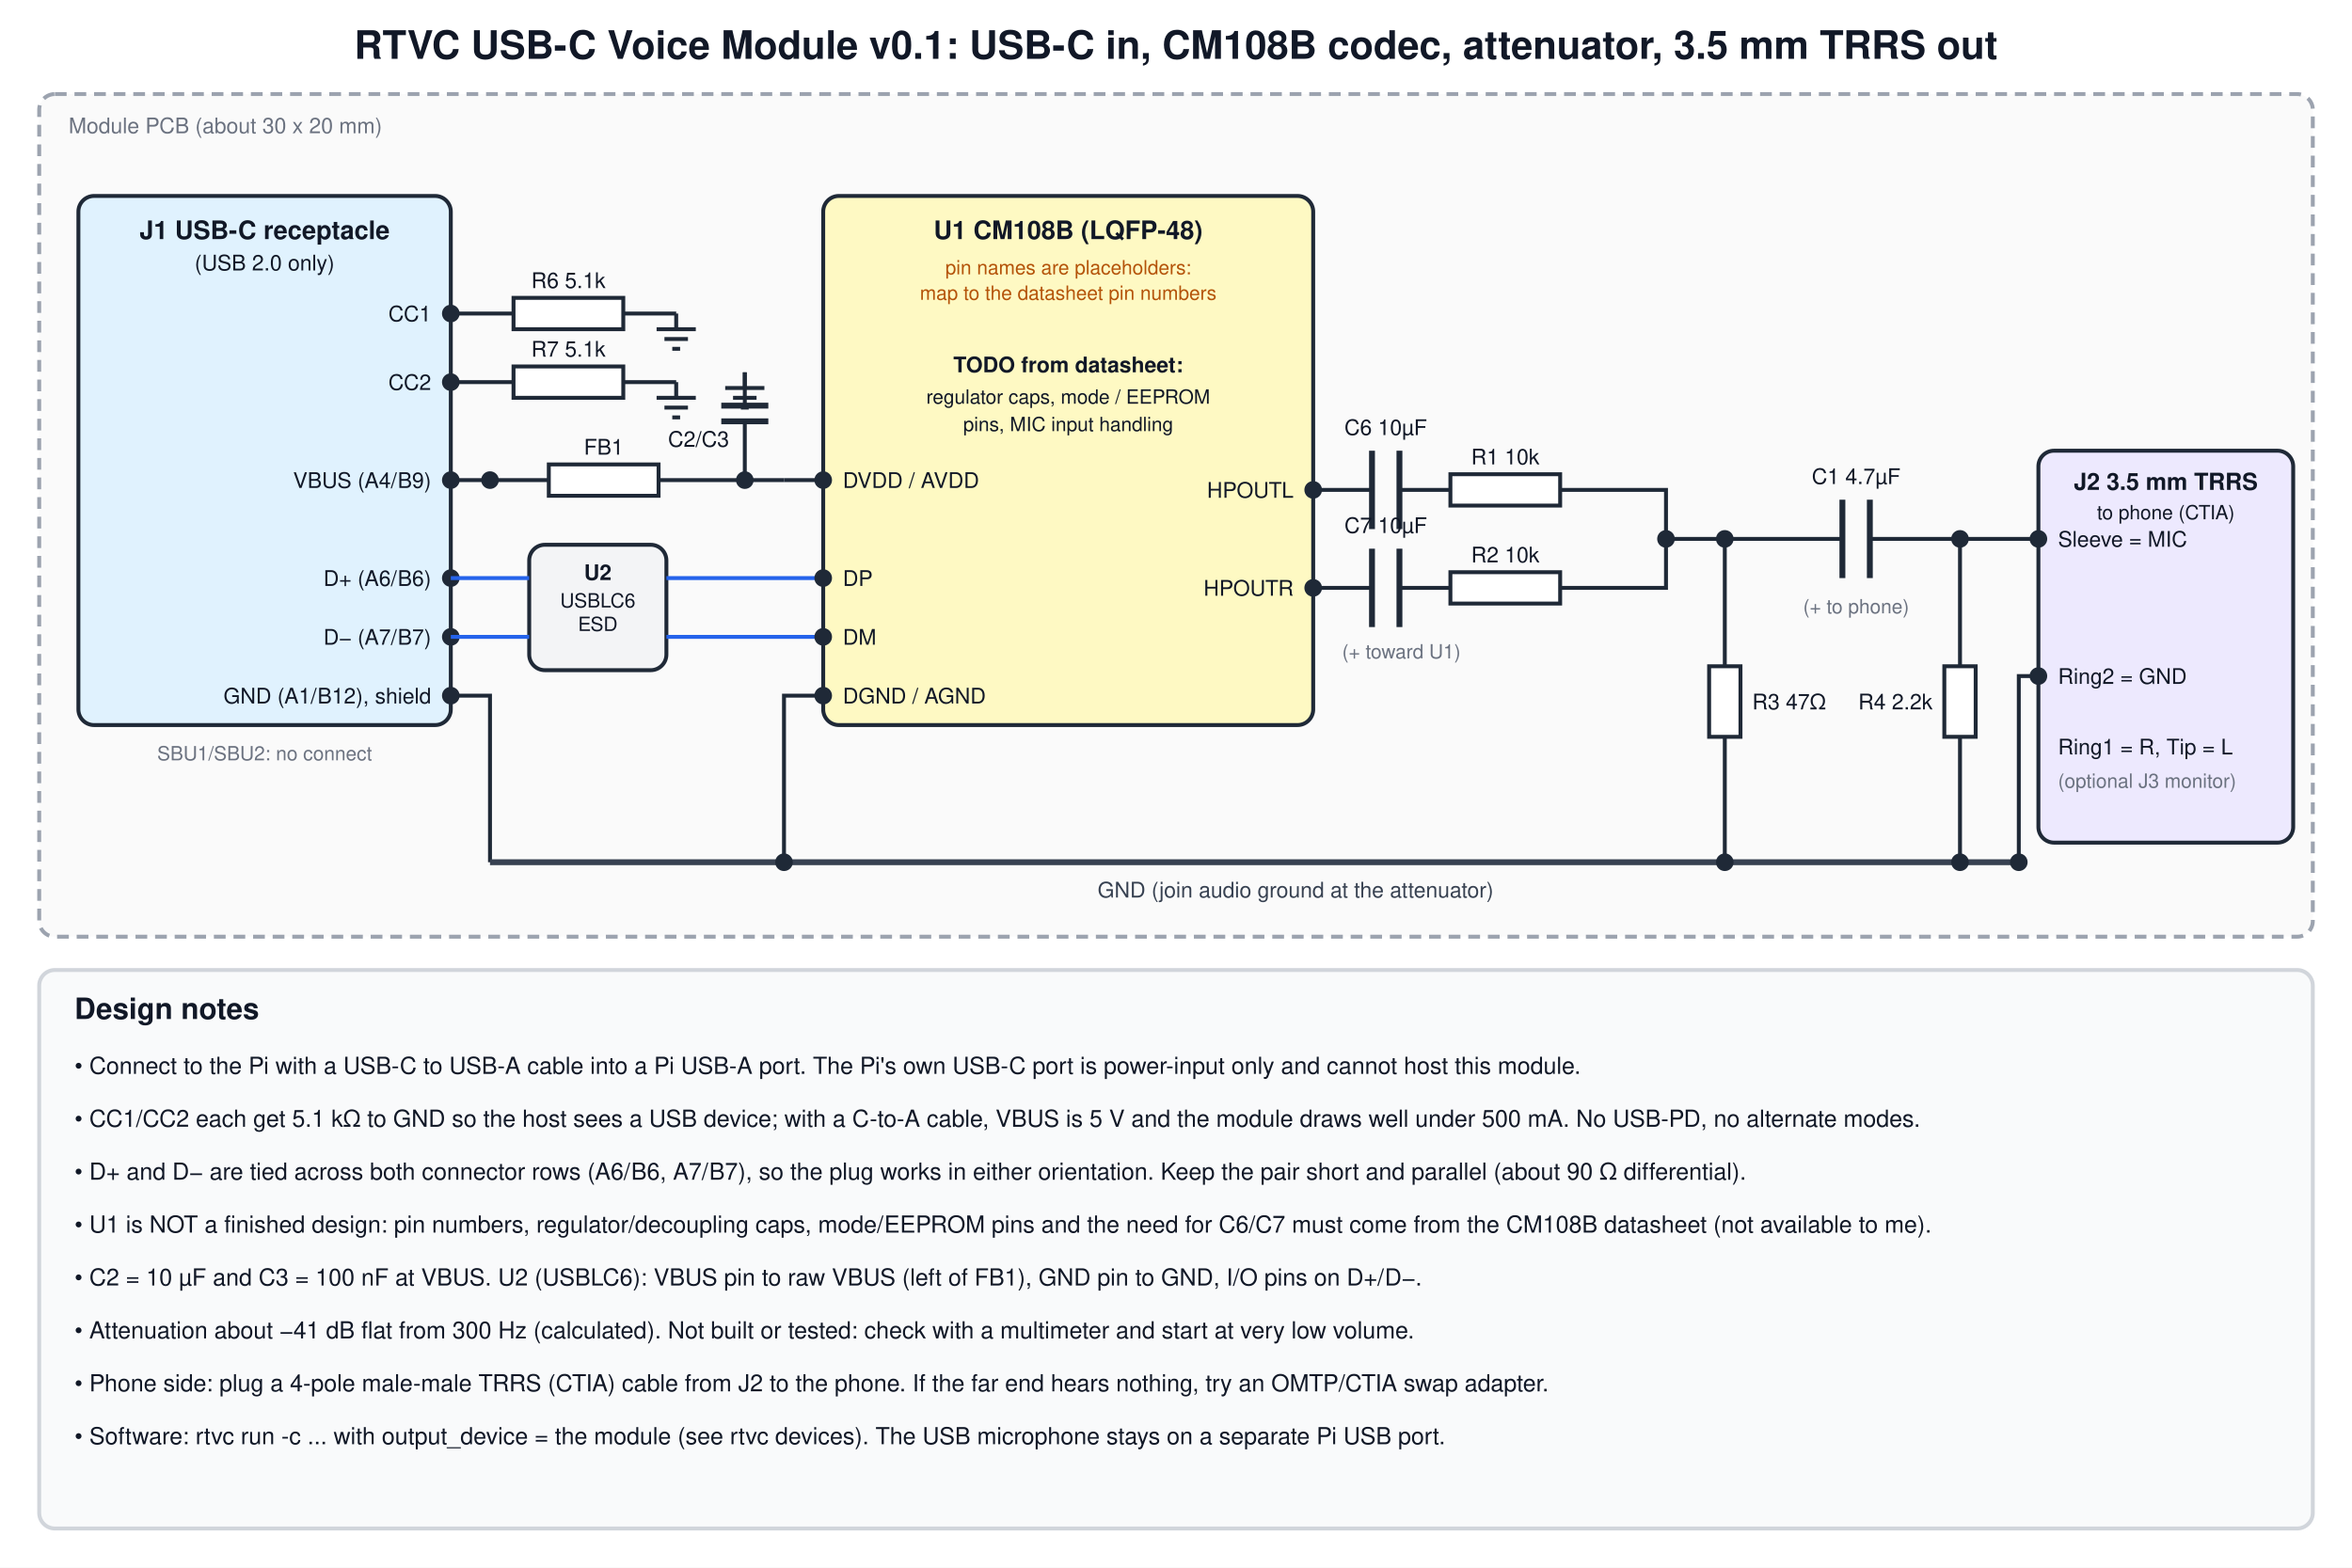
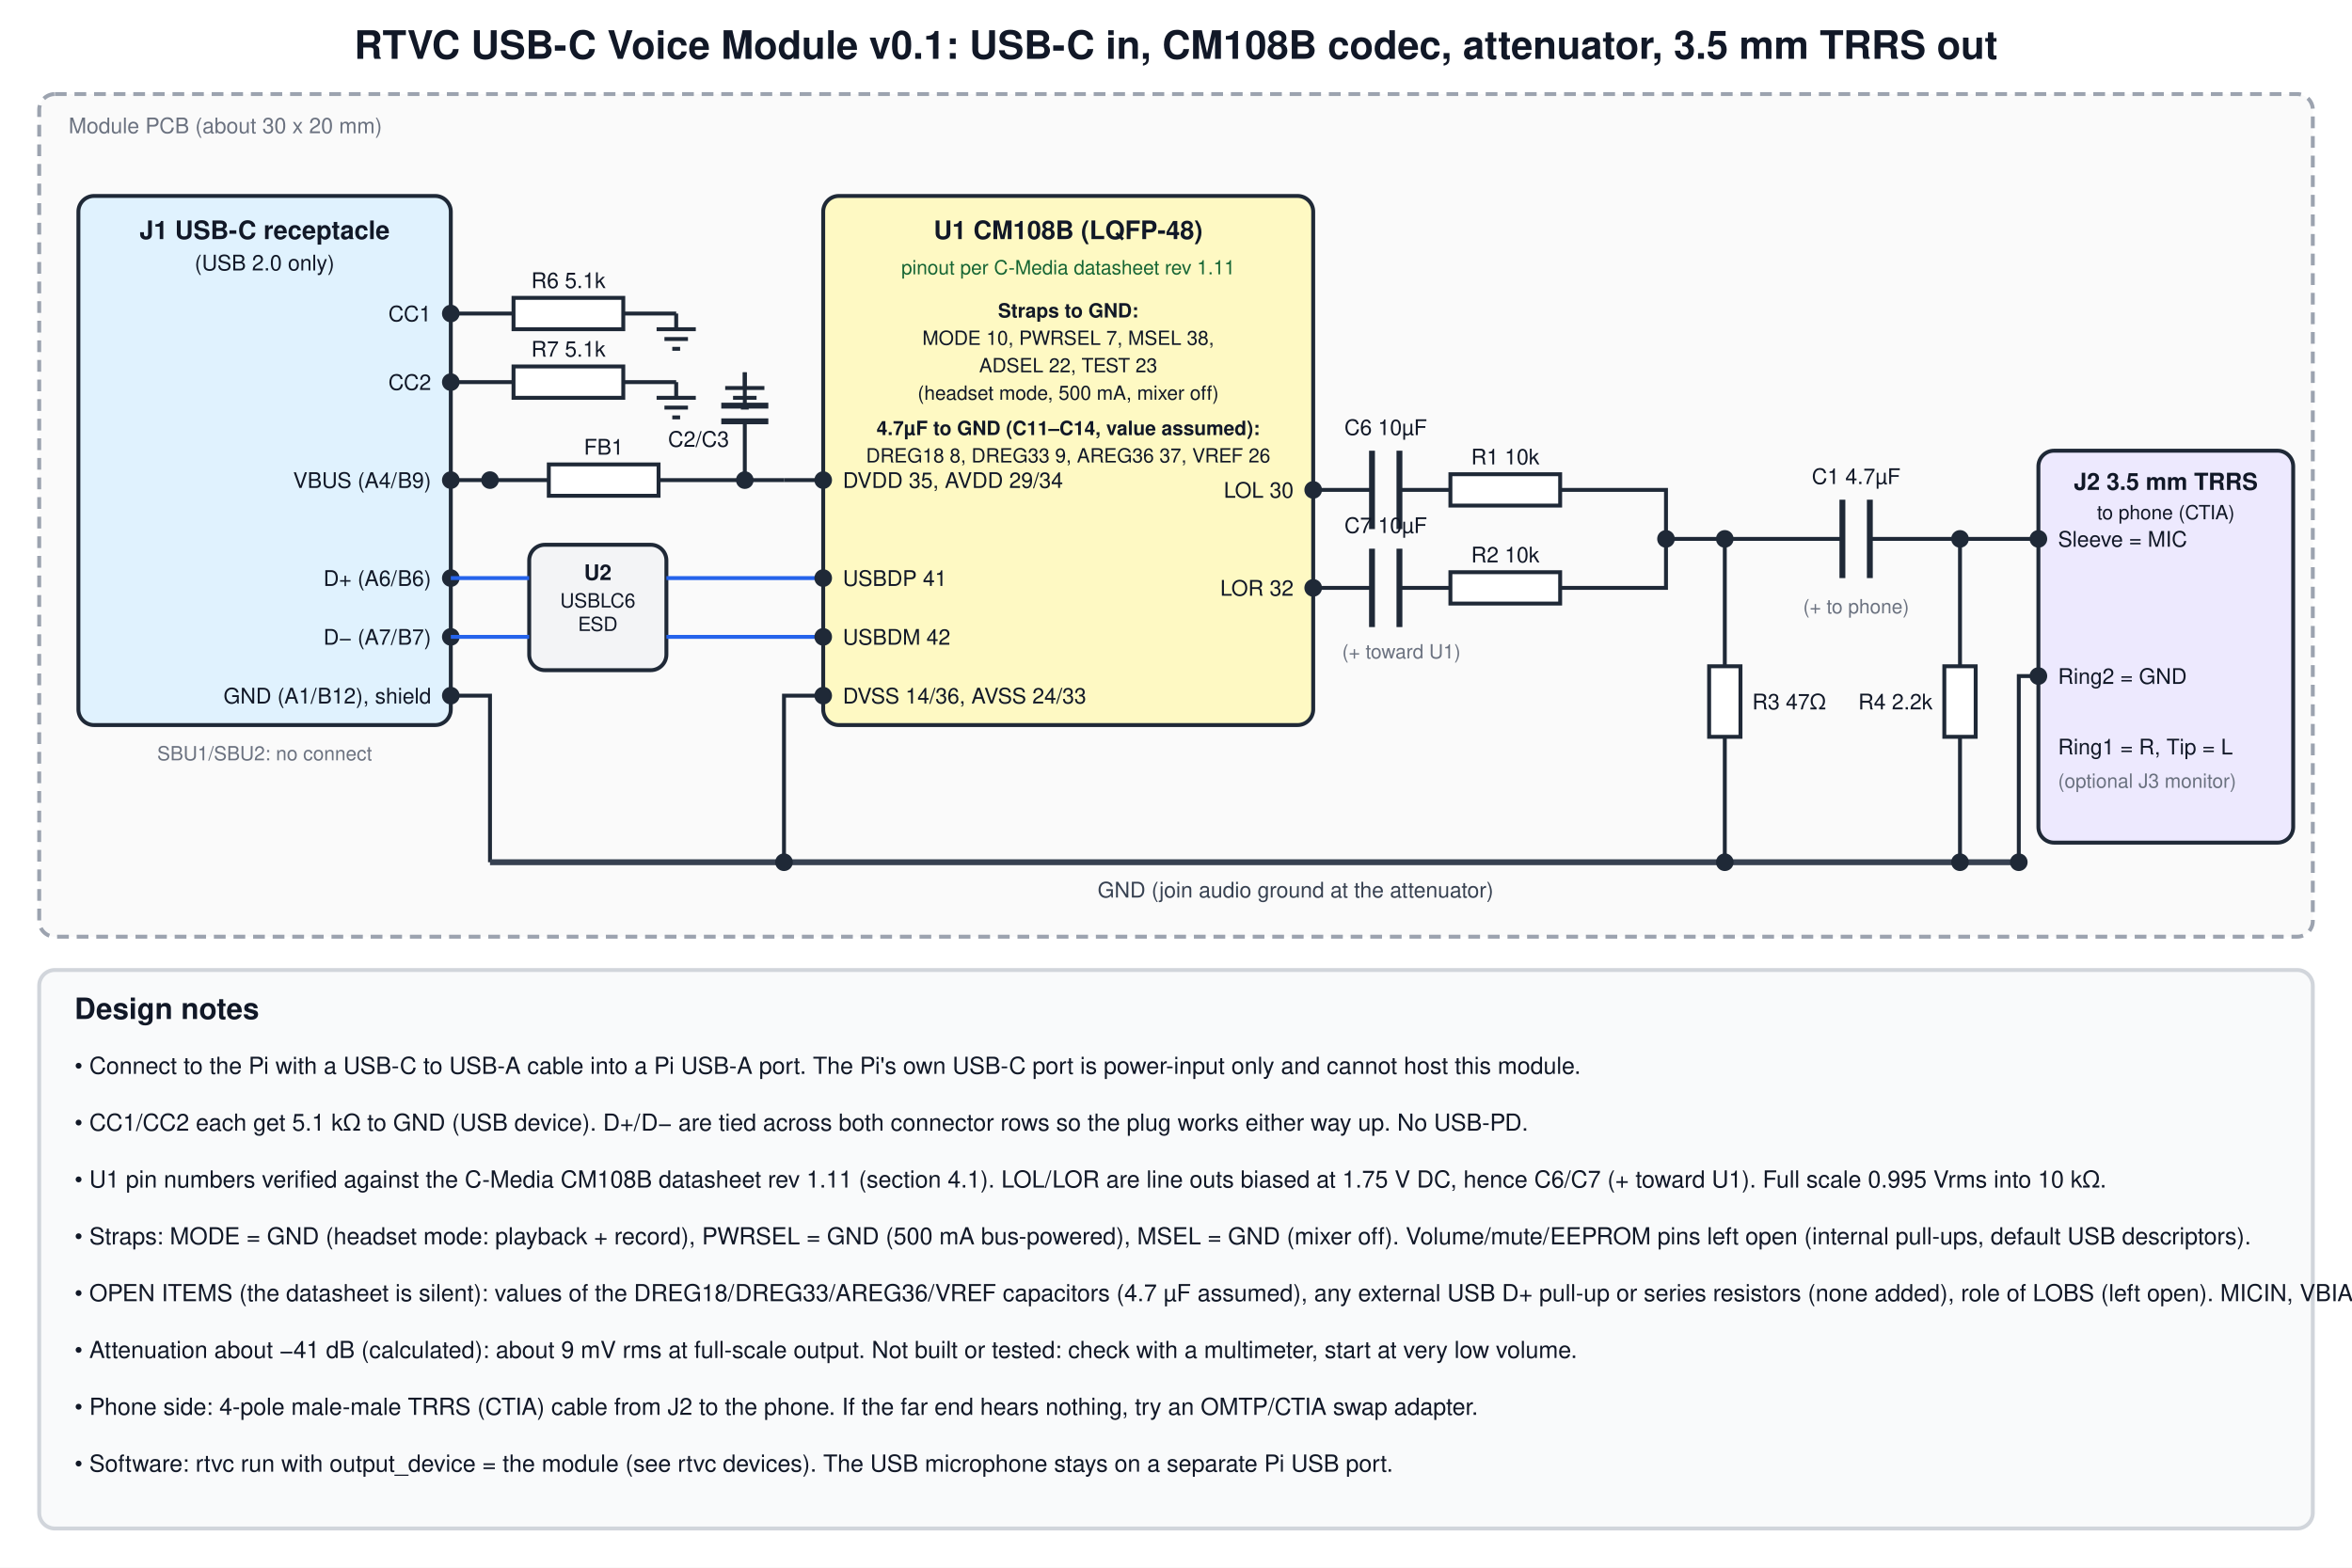
<svg xmlns="http://www.w3.org/2000/svg" viewBox="0 0 1200 800" width="1200" height="800" font-family="Helvetica, Arial, sans-serif">
  <rect width="1200" height="800" fill="#fff" />
  <text x="600" y="30" font-size="20" text-anchor="middle" fill="#111827" font-weight="700">RTVC USB-C Voice Module v0.1: USB-C in, CM108B codec, attenuator, 3.5 mm TRRS out</text>
  <rect x="20" y="48" width="1160" height="430" rx="8" fill="#fafafa" stroke="#9ca3af" stroke-width="2" stroke-dasharray="6 4" />
  <text x="35" y="68" font-size="11" text-anchor="start" fill="#6b7280">Module PCB (about 30 x 20 mm)</text>
  <rect x="40" y="100" width="190" height="270" rx="8" fill="#e0f2fe" stroke="#1f2937" stroke-width="2" />
  <text x="135" y="122" font-size="13" text-anchor="middle" fill="#111827" font-weight="700">J1  USB-C receptacle</text>
  <text x="135" y="138" font-size="11" text-anchor="middle" fill="#111827">(USB 2.0 only)</text>
  <circle cx="230" cy="160" r="4.5" fill="#1f2937" />
  <text x="220" y="164" font-size="11" text-anchor="end" fill="#111827">CC1</text>
  <circle cx="230" cy="195" r="4.5" fill="#1f2937" />
  <text x="220" y="199" font-size="11" text-anchor="end" fill="#111827">CC2</text>
  <circle cx="230" cy="245" r="4.5" fill="#1f2937" />
  <text x="220" y="249" font-size="11" text-anchor="end" fill="#111827">VBUS (A4/B9)</text>
  <circle cx="230" cy="295" r="4.5" fill="#1f2937" />
  <text x="220" y="299" font-size="11" text-anchor="end" fill="#111827">D+ (A6/B6)</text>
  <circle cx="230" cy="325" r="4.5" fill="#1f2937" />
  <text x="220" y="329" font-size="11" text-anchor="end" fill="#111827">D− (A7/B7)</text>
  <circle cx="230" cy="355" r="4.5" fill="#1f2937" />
  <text x="220" y="359" font-size="11" text-anchor="end" fill="#111827">GND (A1/B12), shield</text>
  <polyline points="230,160 262,160" fill="none" stroke="#1f2937" stroke-width="2" />
  <rect x="262" y="152" width="56" height="16" fill="#fff" stroke="#1f2937" stroke-width="2" />
  <text x="290" y="147" font-size="11" text-anchor="middle" fill="#111827">R6 5.1k</text>
  <polyline points="318,160 345,160" fill="none" stroke="#1f2937" stroke-width="2" />
  <polyline points="345,160 345,168" fill="none" stroke="#1f2937" stroke-width="2" />
  <polyline points="335,168 355,168" fill="none" stroke="#1f2937" stroke-width="2" />
  <polyline points="339,173 351,173" fill="none" stroke="#1f2937" stroke-width="2" />
  <polyline points="343,178 347,178" fill="none" stroke="#1f2937" stroke-width="2" />
  <polyline points="230,195 262,195" fill="none" stroke="#1f2937" stroke-width="2" />
  <rect x="262" y="187" width="56" height="16" fill="#fff" stroke="#1f2937" stroke-width="2" />
  <text x="290" y="182" font-size="11" text-anchor="middle" fill="#111827">R7 5.1k</text>
  <polyline points="318,195 345,195" fill="none" stroke="#1f2937" stroke-width="2" />
  <polyline points="345,195 345,203" fill="none" stroke="#1f2937" stroke-width="2" />
  <polyline points="335,203 355,203" fill="none" stroke="#1f2937" stroke-width="2" />
  <polyline points="339,208 351,208" fill="none" stroke="#1f2937" stroke-width="2" />
  <polyline points="343,213 347,213" fill="none" stroke="#1f2937" stroke-width="2" />
  <text x="135" y="388" font-size="10" text-anchor="middle" fill="#6b7280">SBU1/SBU2: no connect</text>
  <polyline points="230,245 280,245" fill="none" stroke="#1f2937" stroke-width="2" />
  <circle cx="250" cy="245" r="4.5" fill="#1f2937" />
  <rect x="280" y="237" width="56" height="16" fill="#fff" stroke="#1f2937" stroke-width="2" />
  <text x="308" y="232" font-size="11" text-anchor="middle" fill="#111827">FB1</text>
  <polyline points="336,245 400,245" fill="none" stroke="#1f2937" stroke-width="2" />
  <circle cx="380" cy="245" r="4.5" fill="#1f2937" />
  <polyline points="380,245 380,215" fill="none" stroke="#1f2937" stroke-width="2" />
  <line x1="368" y1="215" x2="392" y2="215" stroke="#1f2937" stroke-width="3" />
  <line x1="368" y1="207" x2="392" y2="207" stroke="#1f2937" stroke-width="3" />
  <polyline points="380,207 380,190" fill="none" stroke="#1f2937" stroke-width="2" />
  <polyline points="380,190 380,198" fill="none" stroke="#1f2937" stroke-width="2" />
  <polyline points="370,198 390,198" fill="none" stroke="#1f2937" stroke-width="2" />
  <polyline points="374,203 386,203" fill="none" stroke="#1f2937" stroke-width="2" />
  <polyline points="378,208 382,208" fill="none" stroke="#1f2937" stroke-width="2" />
  <text x="372" y="228" font-size="11" text-anchor="end" fill="#111827">C2/C3</text>
  <polyline points="400,245 420,245" fill="none" stroke="#1f2937" stroke-width="2" />
  <rect x="270" y="278" width="70" height="64" rx="8" fill="#f3f4f6" stroke="#1f2937" stroke-width="2" />
  <text x="305" y="296" font-size="11" text-anchor="middle" fill="#111827" font-weight="700">U2</text>
  <text x="305" y="310" font-size="10" text-anchor="middle" fill="#111827">USBLC6</text>
  <text x="305" y="322" font-size="10" text-anchor="middle" fill="#111827">ESD</text>
  <polyline points="230,295 270,295" fill="none" stroke="#2563eb" stroke-width="2" />
  <polyline points="340,295 420,295" fill="none" stroke="#2563eb" stroke-width="2" />
  <polyline points="230,325 270,325" fill="none" stroke="#2563eb" stroke-width="2" />
  <polyline points="340,325 420,325" fill="none" stroke="#2563eb" stroke-width="2" />
  <polyline points="230,355 250,355 250,440" fill="none" stroke="#1f2937" stroke-width="2" />
  <rect x="420" y="100" width="250" height="270" rx="8" fill="#fef9c3" stroke="#1f2937" stroke-width="2" />
  <text x="545" y="122" font-size="13" text-anchor="middle" fill="#111827" font-weight="700">U1  CM108B (LQFP-48)</text>
-   <text x="545" y="140" font-size="10" text-anchor="middle" fill="#b45309">pin names are placeholders:</text>
-   <text x="545" y="153" font-size="10" text-anchor="middle" fill="#b45309">map to the datasheet pin numbers</text>
+   <text x="545" y="140" font-size="10" text-anchor="middle" fill="#166534">pinout per C-Media datasheet rev 1.11</text>
  <circle cx="420" cy="245" r="4.5" fill="#1f2937" />
-   <text x="430" y="249" font-size="11" text-anchor="start" fill="#111827">DVDD / AVDD</text>
+   <text x="430" y="249" font-size="11" text-anchor="start" fill="#111827">DVDD 35, AVDD 29/34</text>
  <circle cx="420" cy="295" r="4.5" fill="#1f2937" />
-   <text x="430" y="299" font-size="11" text-anchor="start" fill="#111827">DP</text>
+   <text x="430" y="299" font-size="11" text-anchor="start" fill="#111827">USBDP 41</text>
  <circle cx="420" cy="325" r="4.5" fill="#1f2937" />
-   <text x="430" y="329" font-size="11" text-anchor="start" fill="#111827">DM</text>
+   <text x="430" y="329" font-size="11" text-anchor="start" fill="#111827">USBDM 42</text>
  <circle cx="420" cy="355" r="4.5" fill="#1f2937" />
-   <text x="430" y="359" font-size="11" text-anchor="start" fill="#111827">DGND / AGND</text>
+   <text x="430" y="359" font-size="11" text-anchor="start" fill="#111827">DVSS 14/36, AVSS 24/33</text>
  <circle cx="670" cy="250" r="4.5" fill="#1f2937" />
-   <text x="660" y="254" font-size="11" text-anchor="end" fill="#111827">HPOUTL</text>
+   <text x="660" y="254" font-size="11" text-anchor="end" fill="#111827">LOL 30</text>
  <circle cx="670" cy="300" r="4.5" fill="#1f2937" />
-   <text x="660" y="304" font-size="11" text-anchor="end" fill="#111827">HPOUTR</text>
-   <text x="545" y="190" font-size="11" text-anchor="middle" fill="#111827" font-weight="700">TODO from datasheet:</text>
-   <text x="545" y="206" font-size="10" text-anchor="middle" fill="#111827">regulator caps, mode / EEPROM</text>
-   <text x="545" y="220" font-size="10" text-anchor="middle" fill="#111827">pins, MIC input handling</text>
+   <text x="660" y="304" font-size="11" text-anchor="end" fill="#111827">LOR 32</text>
+   <text x="545" y="162" font-size="10" text-anchor="middle" fill="#111827" font-weight="700">Straps to GND:</text>
+   <text x="545" y="176" font-size="10" text-anchor="middle" fill="#111827">MODE 10, PWRSEL 7, MSEL 38,</text>
+   <text x="545" y="190" font-size="10" text-anchor="middle" fill="#111827">ADSEL 22, TEST 23</text>
+   <text x="545" y="204" font-size="10" text-anchor="middle" fill="#111827">(headset mode, 500 mA, mixer off)</text>
+   <text x="545" y="226" font-size="1" text-anchor="start" fill="#111827" />
+   <text x="545" y="226" font-size="1" text-anchor="start" fill="#111827" />
+   <text x="545" y="226" font-size="1" text-anchor="start" fill="#111827" />
+   <text x="545" y="222" font-size="10" text-anchor="middle" fill="#111827" font-weight="700">4.7µF to GND (C11–C14, value assumed):</text>
+   <text x="545" y="236" font-size="10" text-anchor="middle" fill="#111827">DREG18 8, DREG33 9, AREG36 37, VREF 26</text>
  <polyline points="420,355 400,355 400,440" fill="none" stroke="#1f2937" stroke-width="2" />
  <polyline points="670,250 700,250" fill="none" stroke="#1f2937" stroke-width="2" />
  <line x1="700" y1="230" x2="700" y2="270" stroke="#1f2937" stroke-width="3" />
  <line x1="714" y1="230" x2="714" y2="270" stroke="#1f2937" stroke-width="3" />
  <text x="707" y="222" font-size="11" text-anchor="middle" fill="#111827">C6 10µF</text>
  <polyline points="670,300 700,300" fill="none" stroke="#1f2937" stroke-width="2" />
  <line x1="700" y1="280" x2="700" y2="320" stroke="#1f2937" stroke-width="3" />
  <line x1="714" y1="280" x2="714" y2="320" stroke="#1f2937" stroke-width="3" />
  <text x="707" y="272" font-size="11" text-anchor="middle" fill="#111827">C7 10µF</text>
  <polyline points="714,250 740,250" fill="none" stroke="#1f2937" stroke-width="2" />
  <rect x="740" y="242" width="56" height="16" fill="#fff" stroke="#1f2937" stroke-width="2" />
  <text x="768" y="237" font-size="11" text-anchor="middle" fill="#111827">R1 10k</text>
  <polyline points="796,250 850,250 850,275" fill="none" stroke="#1f2937" stroke-width="2" />
  <polyline points="714,300 740,300" fill="none" stroke="#1f2937" stroke-width="2" />
  <rect x="740" y="292" width="56" height="16" fill="#fff" stroke="#1f2937" stroke-width="2" />
  <text x="768" y="287" font-size="11" text-anchor="middle" fill="#111827">R2 10k</text>
  <polyline points="796,300 850,300 850,275" fill="none" stroke="#1f2937" stroke-width="2" />
  <circle cx="850" cy="275" r="4.5" fill="#1f2937" />
  <text x="715" y="336" font-size="10" text-anchor="middle" fill="#6b7280">(+ toward U1)</text>
  <polyline points="850,275 940,275" fill="none" stroke="#1f2937" stroke-width="2" />
  <circle cx="880" cy="275" r="4.5" fill="#1f2937" />
  <polyline points="880,275 880,340" fill="none" stroke="#1f2937" stroke-width="2" />
  <rect x="872" y="340" width="16" height="36" fill="#fff" stroke="#1f2937" stroke-width="2" />
  <text x="894" y="362" font-size="11" text-anchor="start" fill="#111827">R3 47Ω</text>
  <polyline points="880,376 880,440" fill="none" stroke="#1f2937" stroke-width="2" />
  <line x1="940" y1="255" x2="940" y2="295" stroke="#1f2937" stroke-width="3" />
  <line x1="954" y1="255" x2="954" y2="295" stroke="#1f2937" stroke-width="3" />
  <text x="947" y="247" font-size="11" text-anchor="middle" fill="#111827">C1 4.7µF</text>
  <text x="947" y="313" font-size="10" text-anchor="middle" fill="#6b7280">(+ to phone)</text>
  <polyline points="954,275 1040,275" fill="none" stroke="#1f2937" stroke-width="2" />
  <circle cx="1000" cy="275" r="4.5" fill="#1f2937" />
  <polyline points="1000,275 1000,340" fill="none" stroke="#1f2937" stroke-width="2" />
  <rect x="992" y="340" width="16" height="36" fill="#fff" stroke="#1f2937" stroke-width="2" />
  <text x="986" y="362" font-size="11" text-anchor="end" fill="#111827">R4 2.2k</text>
  <polyline points="1000,376 1000,440" fill="none" stroke="#1f2937" stroke-width="2" />
  <polyline points="250,440 1030,440" fill="none" stroke="#374151" stroke-width="3" />
  <circle cx="400" cy="440" r="4.5" fill="#1f2937" />
  <circle cx="880" cy="440" r="4.5" fill="#1f2937" />
  <circle cx="1000" cy="440" r="4.5" fill="#1f2937" />
  <text x="560" y="458" font-size="11" text-anchor="start" fill="#374151">GND (join audio ground at the attenuator)</text>
  <rect x="1040" y="230" width="130" height="200" rx="8" fill="#ede9fe" stroke="#1f2937" stroke-width="2" />
  <text x="1105" y="250" font-size="12" text-anchor="middle" fill="#111827" font-weight="700">J2  3.5 mm TRRS</text>
  <text x="1105" y="265" font-size="10" text-anchor="middle" fill="#111827">to phone (CTIA)</text>
  <circle cx="1040" cy="275" r="4.5" fill="#1f2937" />
  <text x="1050" y="279" font-size="11" text-anchor="start" fill="#111827">Sleeve = MIC</text>
  <circle cx="1040" cy="345" r="4.5" fill="#1f2937" />
  <text x="1050" y="349" font-size="11" text-anchor="start" fill="#111827">Ring2 = GND</text>
  <polyline points="1040,345 1030,345 1030,440" fill="none" stroke="#1f2937" stroke-width="2" />
  <circle cx="1030" cy="440" r="4.5" fill="#1f2937" />
  <text x="1050" y="385" font-size="11" text-anchor="start" fill="#111827">Ring1 = R, Tip = L</text>
  <text x="1050" y="402" font-size="10" text-anchor="start" fill="#6b7280">(optional J3 monitor)</text>
  <rect x="20" y="495" width="1160" height="285" rx="8" fill="#f9fafb" stroke="#d1d5db" stroke-width="2" />
  <text x="38" y="520" font-size="15" text-anchor="start" fill="#111827" font-weight="700">Design notes</text>
  <text x="38" y="548" font-size="12" text-anchor="start" fill="#111827">•  Connect to the Pi with a USB-C to USB-A cable into a Pi USB-A port. The Pi's own USB-C port is power-input only and cannot host this module.</text>
-   <text x="38" y="575" font-size="12" text-anchor="start" fill="#111827">•  CC1/CC2 each get 5.1 kΩ to GND so the host sees a USB device; with a C-to-A cable, VBUS is 5 V and the module draws well under 500 mA. No USB-PD, no alternate modes.</text>
-   <text x="38" y="602" font-size="12" text-anchor="start" fill="#111827">•  D+ and D− are tied across both connector rows (A6/B6, A7/B7), so the plug works in either orientation. Keep the pair short and parallel (about 90 Ω differential).</text>
-   <text x="38" y="629" font-size="12" text-anchor="start" fill="#111827">•  U1 is NOT a finished design: pin numbers, regulator/decoupling caps, mode/EEPROM pins and the need for C6/C7 must come from the CM108B datasheet (not available to me).</text>
-   <text x="38" y="656" font-size="12" text-anchor="start" fill="#111827">•  C2 = 10 µF and C3 = 100 nF at VBUS. U2 (USBLC6): VBUS pin to raw VBUS (left of FB1), GND pin to GND, I/O pins on D+/D−.</text>
-   <text x="38" y="683" font-size="12" text-anchor="start" fill="#111827">•  Attenuation about −41 dB flat from 300 Hz (calculated). Not built or tested: check with a multimeter and start at very low volume.</text>
-   <text x="38" y="710" font-size="12" text-anchor="start" fill="#111827">•  Phone side: plug a 4-pole male-male TRRS (CTIA) cable from J2 to the phone. If the far end hears nothing, try an OMTP/CTIA swap adapter.</text>
-   <text x="38" y="737" font-size="12" text-anchor="start" fill="#111827">•  Software: rtvc run -c ... with output_device = the module (see rtvc devices). The USB microphone stays on a separate Pi USB port.</text>
+   <text x="38" y="577" font-size="12" text-anchor="start" fill="#111827">•  CC1/CC2 each get 5.1 kΩ to GND (USB device). D+/D− are tied across both connector rows so the plug works either way up. No USB-PD.</text>
+   <text x="38" y="606" font-size="12" text-anchor="start" fill="#111827">•  U1 pin numbers verified against the C-Media CM108B datasheet rev 1.11 (section 4.1). LOL/LOR are line outs biased at 1.75 V DC, hence C6/C7 (+ toward U1). Full scale 0.995 Vrms into 10 kΩ.</text>
+   <text x="38" y="635" font-size="12" text-anchor="start" fill="#111827">•  Straps: MODE = GND (headset mode: playback + record), PWRSEL = GND (500 mA bus-powered), MSEL = GND (mixer off). Volume/mute/EEPROM pins left open (internal pull-ups, default USB descriptors).</text>
+   <text x="38" y="664" font-size="12" text-anchor="start" fill="#111827">•  OPEN ITEMS (the datasheet is silent): values of the DREG18/DREG33/AREG36/VREF capacitors (4.7 µF assumed), any external USB D+ pull-up or series resistors (none added), role of LOBS (left open). MICIN, VBIAS and the I2S/GPIO/SPDIF pins are unused.</text>
+   <text x="38" y="693" font-size="12" text-anchor="start" fill="#111827">•  Attenuation about −41 dB (calculated): about 9 mV rms at full-scale output. Not built or tested: check with a multimeter, start at very low volume.</text>
+   <text x="38" y="722" font-size="12" text-anchor="start" fill="#111827">•  Phone side: 4-pole male-male TRRS (CTIA) cable from J2 to the phone. If the far end hears nothing, try an OMTP/CTIA swap adapter.</text>
+   <text x="38" y="751" font-size="12" text-anchor="start" fill="#111827">•  Software: rtvc run with output_device = the module (see rtvc devices). The USB microphone stays on a separate Pi USB port.</text>
</svg>
